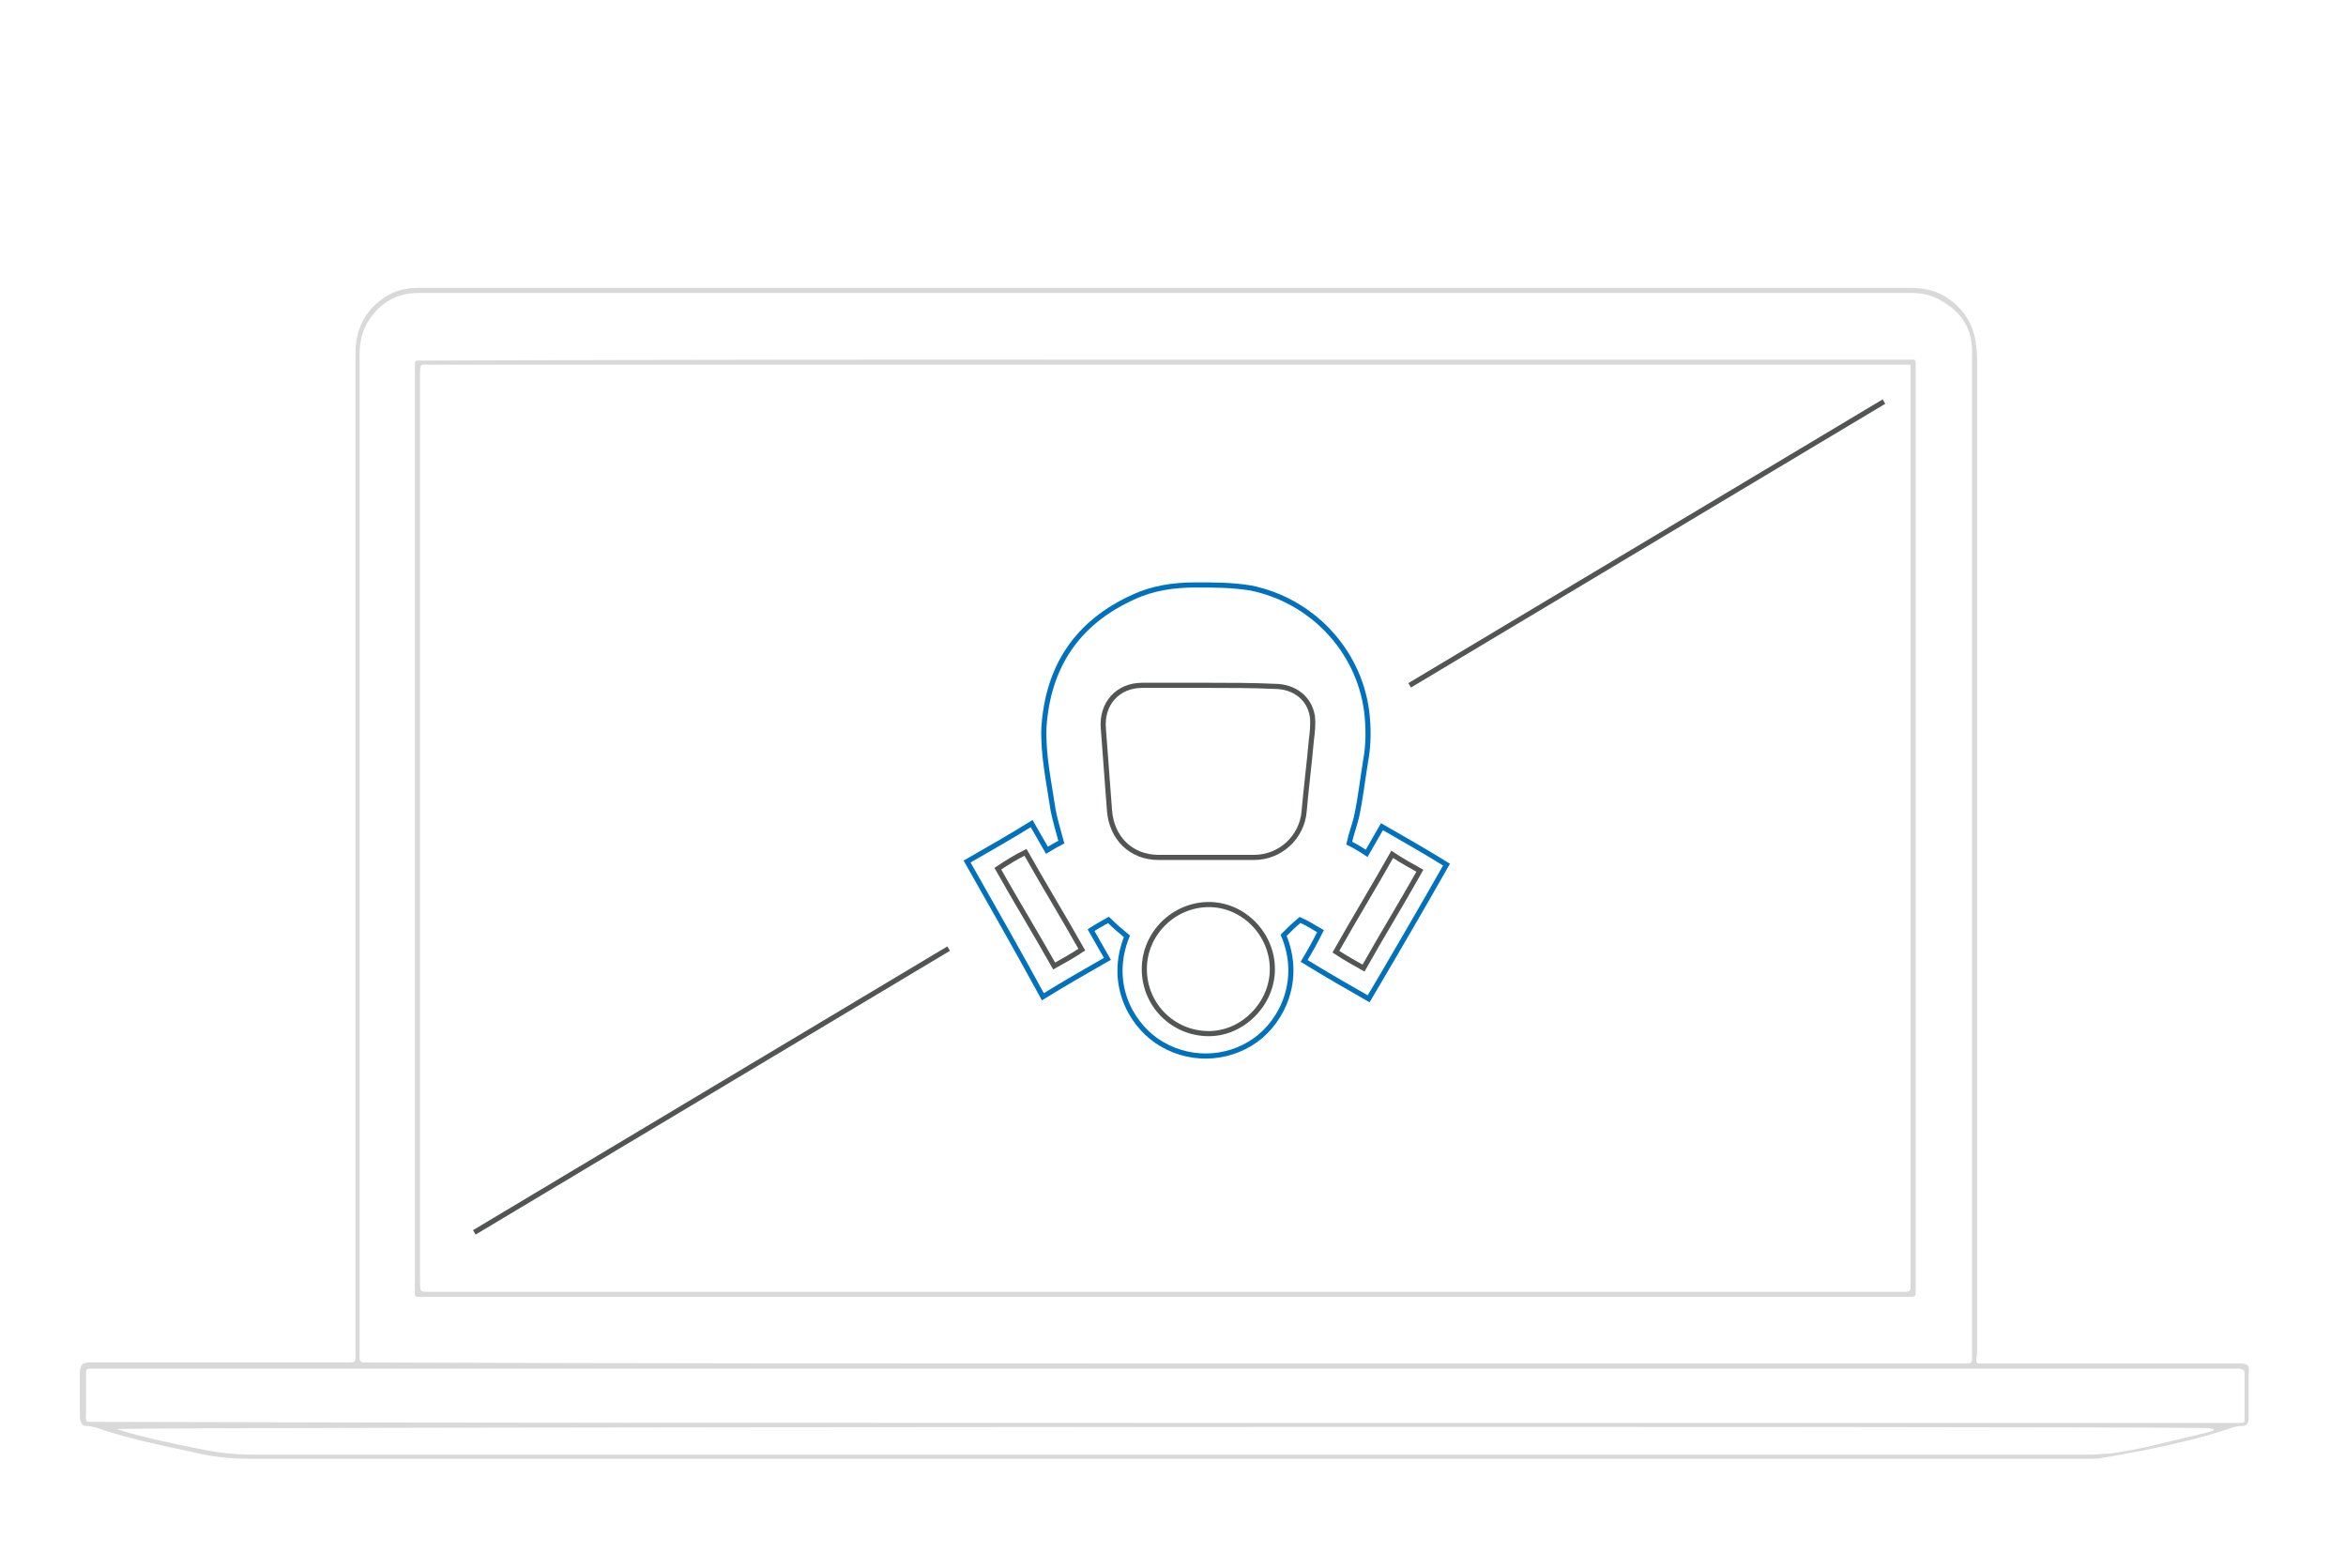
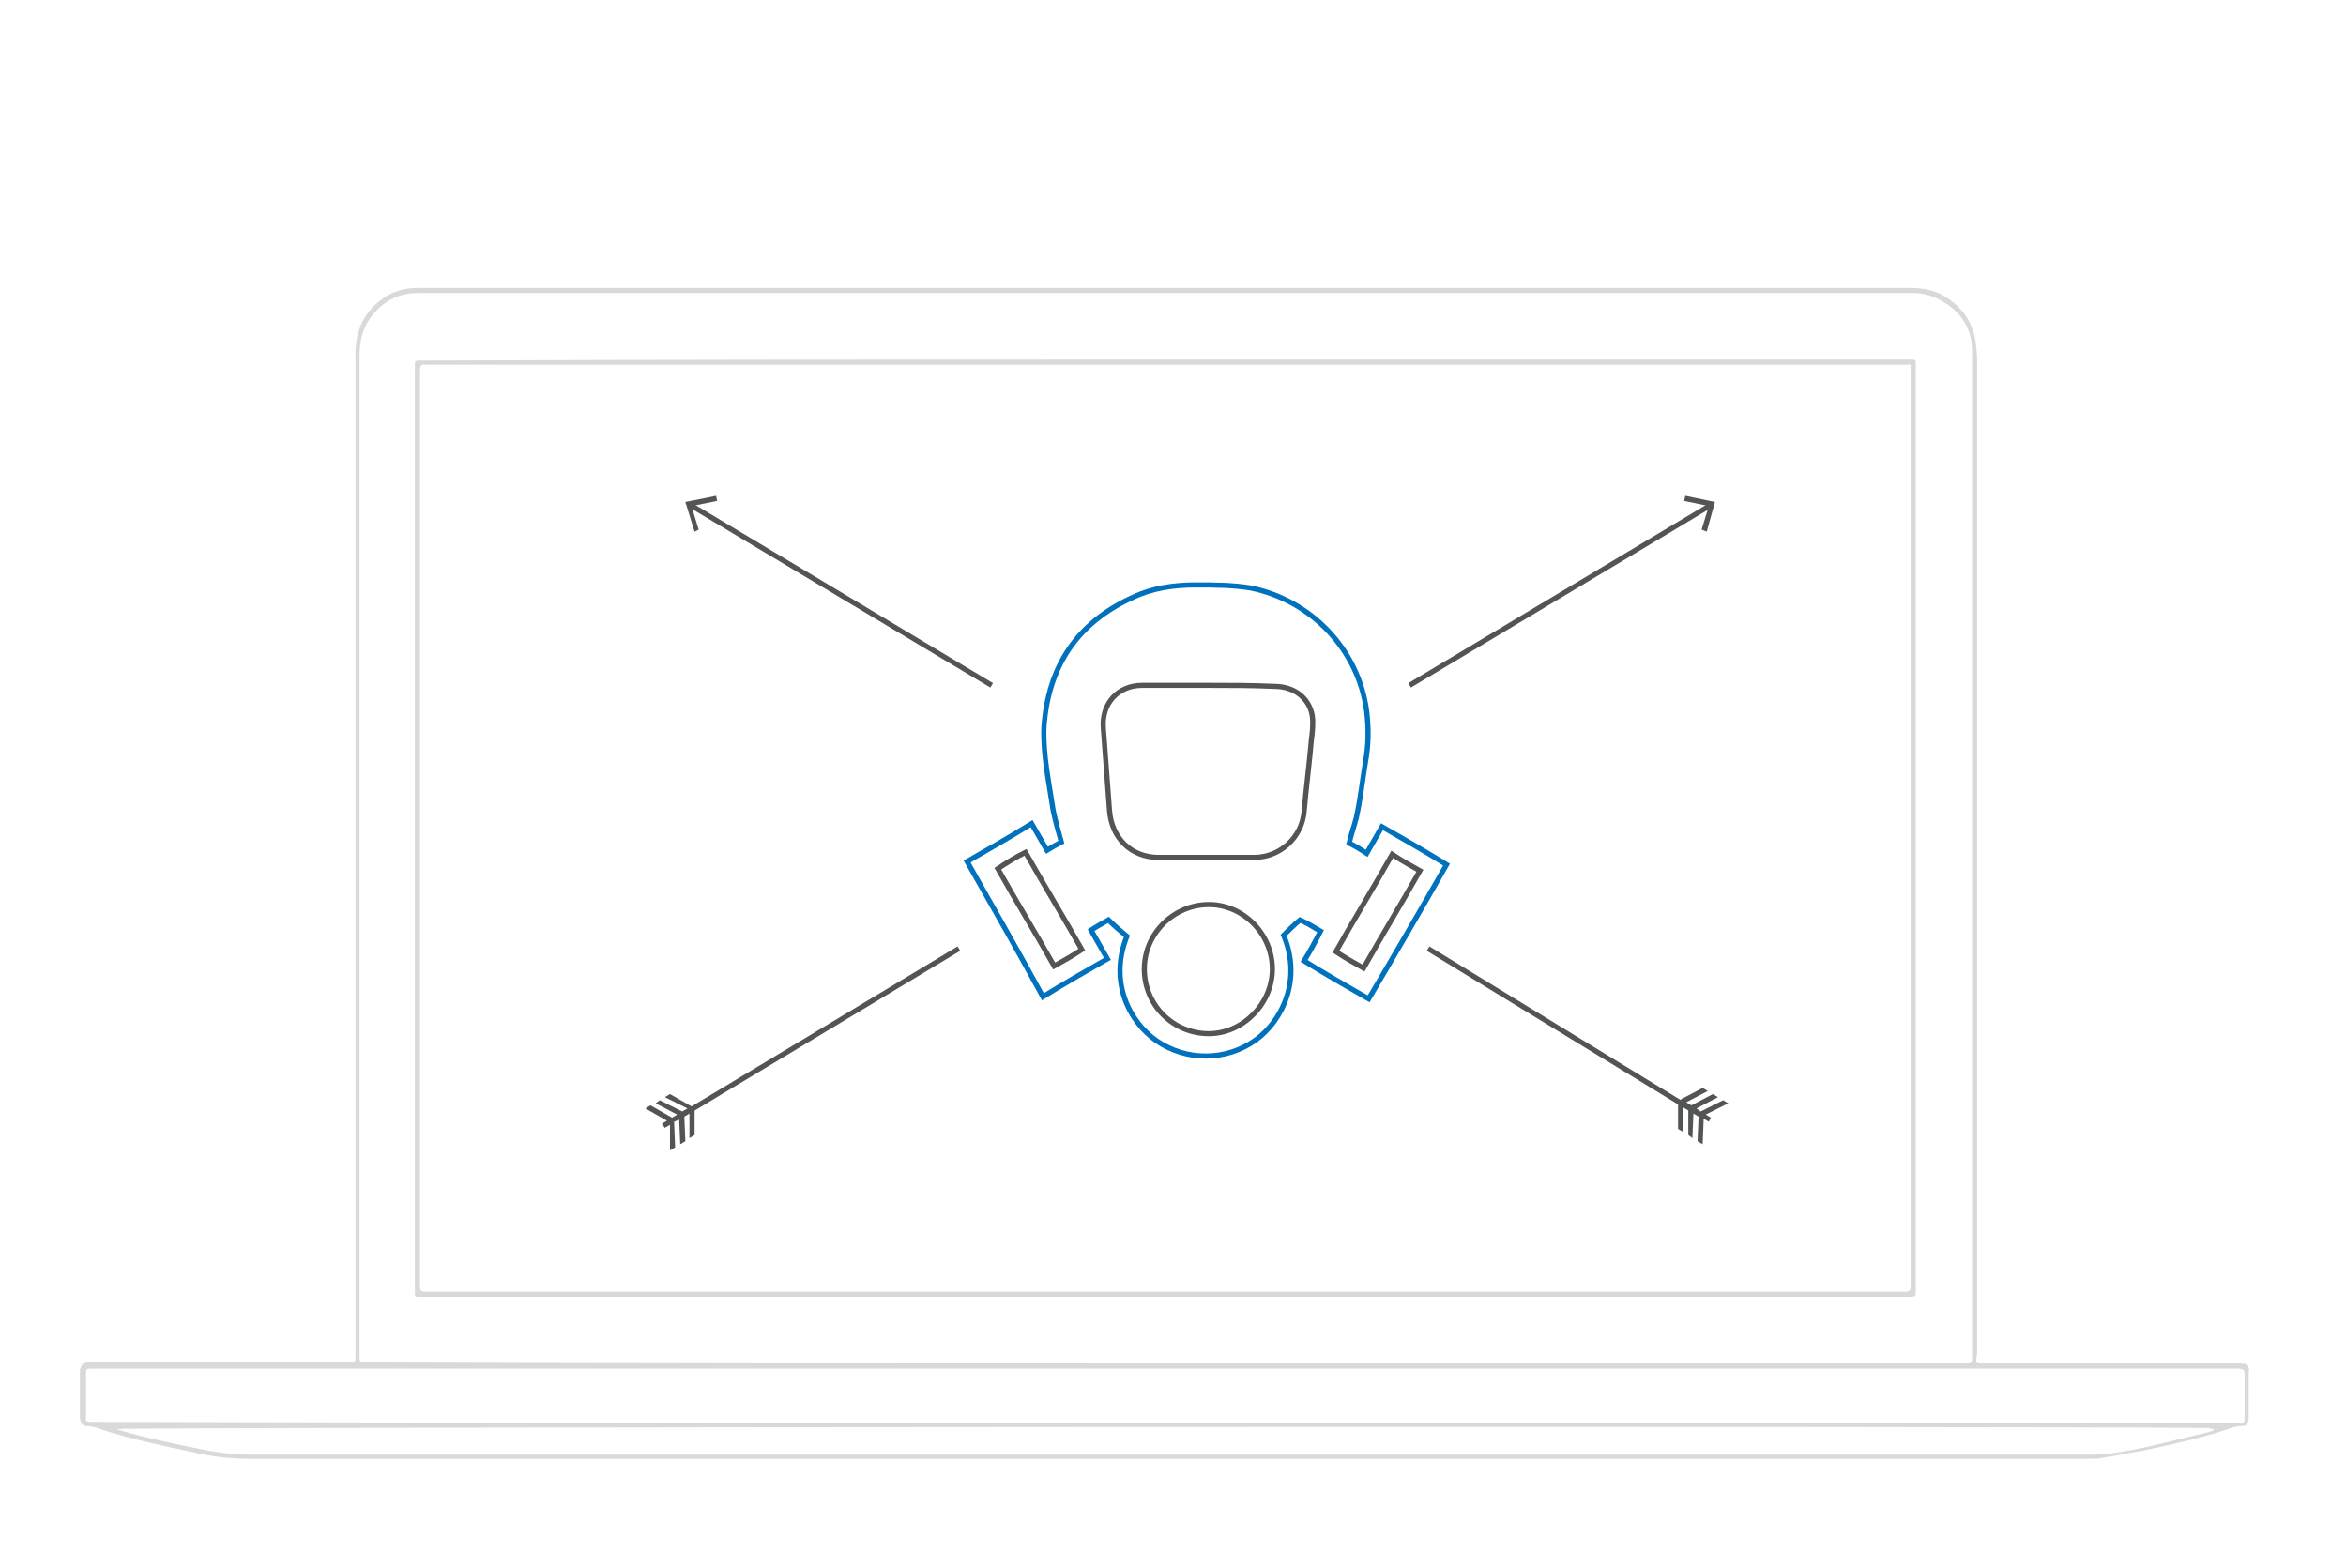
<svg xmlns="http://www.w3.org/2000/svg" version="1.1" id="Layer_1" x="0px" y="0px" viewBox="-64.5 -26.5 229 153" enable-background="new -64.5 -26.5 229 153" xml:space="preserve">
  <g opacity="0.5">
    <path fill="#B3B3B3" d="M49.3,115.9c-29.9,0-59.7,0-89.5,0c-1.9,0-3.7-0.2-5.7-0.7c-2.9-0.6-5.7-1.2-8.5-2.1   c-0.6-0.2-1.1-0.4-1.7-0.4c-0.2,0-0.4-0.1-0.5-0.4c-0.1-0.2-0.1-0.4-0.1-0.6c0-1.4,0-2.9,0-4.3c0-0.1,0-0.3,0.1-0.4   c0.1-0.4,0.2-0.4,0.6-0.5c0.2,0,0.4,0,0.6,0c8.2,0,16.5,0,24.7,0c1,0,0.9,0,0.9-0.9c0-32.5,0-65.1,0-97.6c0-2.3,0.9-4.1,2.6-5.3   c1-0.8,2.3-1.1,3.6-1.1c0.1,0,0.2,0,0.4,0c48.3,0,96.7,0,145.1,0c1.2,0,2.4,0.2,3.4,0.8c1.8,1.1,2.9,2.7,3.1,4.9   c0.1,0.7,0.1,1.3,0.1,2c0,31.9,0,63.8,0,95.7c0,0.4,0,0.8-0.1,1.2c0,0.4,0.1,0.4,0.4,0.4c0.2,0,0.4,0,0.5,0c8.2,0,16.5,0,24.7,0   c1,0,1.1,0.2,1,1c0,1.4,0,2.7,0,4.1c0,0.1,0,0.2,0,0.4c-0.1,0.4-0.2,0.6-0.6,0.6c-0.5,0-0.9,0.1-1.4,0.3c-2.7,0.9-5.5,1.5-8.3,2.1   c-1.3,0.2-2.6,0.5-3.9,0.7c-0.4,0.1-0.8,0.1-1.2,0.1c-1.7,0-3.3,0-5,0C106.3,115.9,77.8,115.9,49.3,115.9z M49.2,106.6   c25.9,0,51.7,0,77.7,0c0.2,0,0.4,0,0.6,0c0.4,0,0.5-0.1,0.5-0.5c0-0.2,0-0.4,0-0.7c0-25.8,0-51.5,0-77.2c0-6.8,0-13.6,0-20.4   c0-2.3-1.1-3.9-3.1-5c-0.9-0.5-1.8-0.7-2.8-0.7c-35.8,0-71.6,0-107.3,0c-12.8,0-25.6,0-38.5,0c-2.2,0-3.9,1.1-5,3   c-0.5,0.9-0.7,2-0.7,3c0,32.4,0,65,0,97.4c0,0.1,0,0.2,0,0.4c0,0.1,0,0.1,0,0.2c0,0.2,0.1,0.4,0.4,0.4c0.2,0,0.4,0,0.7,0   C-2.5,106.6,23.4,106.6,49.2,106.6z M49.3,112.4c34.8,0,69.5,0,104.3,0c0.2,0,0.4,0,0.6,0c0.4,0,0.4-0.1,0.4-0.4c0-0.3,0-0.6,0-0.9   c0-1.1,0-2.3,0-3.4c0-0.5-0.1-0.5-0.5-0.6c-0.2,0-0.4,0-0.5,0c-69.5,0-139.2,0-208.7,0c-0.2,0-0.4,0-0.5,0c-0.5,0-0.5,0.1-0.5,0.5   c0,1.2,0,2.5,0,3.7c0,1.1-0.2,1,1,1C-20.3,112.4,14.5,112.4,49.3,112.4z M-53.1,113c0.2,0.1,0.4,0.1,0.6,0.2   c2.4,0.7,4.8,1.2,7.3,1.7c1.8,0.4,3.6,0.6,5.5,0.6c49.3,0,98.5,0,147.8,0c10.5,0,21,0,31.5,0c0.6,0,1.2-0.1,1.8-0.1   c1.5-0.2,3.1-0.5,4.7-0.9c1.7-0.4,3.3-0.8,5-1.2c0.2-0.1,0.4-0.1,0.5-0.2c0-0.1,0-0.1-0.1-0.1c-0.2,0-0.3-0.1-0.5-0.1   C136.8,112.7-52.6,112.8-53.1,113z" />
    <path fill="#B3B3B3" d="M49.3,8.6c24.1,0,48.3,0,72.4,0c0.9,0,0.8-0.1,0.8,0.9c0,29.9,0,59.8,0,89.7c0,0.9,0.1,0.9-0.9,0.9   c-48.2,0-96.5,0-144.7,0c-0.2,0-0.3,0-0.5,0c-0.4,0-0.4-0.1-0.4-0.4c0-0.1,0-0.2,0-0.4c0-29.9,0-59.9,0-89.8c0-0.9-0.1-0.8,0.8-0.8   C1.1,8.6,25.2,8.6,49.3,8.6z M122,9.1c-0.4,0-0.6,0-0.8,0c-48,0-95.9,0-143.8,0c-0.8,0-0.9-0.2-0.9,0.9c0,29.6,0,59.2,0,88.7   c0,0.9,0,0.9,0.8,0.9c47.9,0,95.8,0,143.8,0c0.2,0,0.3,0,0.5,0c0.2,0,0.4-0.1,0.4-0.4c0-0.2,0-0.4,0-0.6c0-22.7,0-45.4,0-68.1   c0-6.9,0-13.8,0-20.7C122,9.7,122,9.4,122,9.1z" />
  </g>
  <path fill="none" stroke="#B3B3B3" stroke-miterlimit="10" d="M131.1,14.4" />
  <path fill="none" stroke="#B3B3B3" stroke-miterlimit="10" d="M-32.6,14.4" />
  <path fill="none" stroke="#B3B3B3" stroke-miterlimit="10" d="M131.1,79" />
  <path fill="none" stroke="#B3B3B3" stroke-miterlimit="10" d="M-32.6,79" />
  <g>
    <path fill="none" stroke="#535454" stroke-width="0.5" stroke-miterlimit="10" d="M59.7,68.1c0-3.4-2.8-6.3-6.2-6.3   c-3.4,0-6.3,2.8-6.3,6.3c0,3.5,2.8,6.3,6.3,6.3C56.8,74.4,59.7,71.5,59.7,68.1z M68.6,68c1.8-3.2,3.7-6.3,5.5-9.5   c-0.9-0.5-1.8-1-2.7-1.6c-1.8,3.2-3.7,6.3-5.5,9.5C66.8,67,67.7,67.5,68.6,68z M32.9,58.3c1.8,3.2,3.7,6.3,5.5,9.5   c0.9-0.5,1.8-1,2.7-1.6c-1.8-3.2-3.7-6.3-5.5-9.5C34.6,57.2,33.8,57.7,32.9,58.3z" />
    <path fill="none" stroke="#535454" stroke-width="0.5" stroke-miterlimit="10" d="M53.4,40.4c-2.1,0-4.3,0-6.4,0   c-2.4,0-4,1.8-3.8,4.2c0.2,2.7,0.4,5.3,0.6,8c0.2,2.7,2.1,4.6,4.8,4.6c3.1,0,6.2,0,9.3,0c2.6,0,4.7-2,4.9-4.5   c0.2-2.3,0.5-4.6,0.7-6.9c0.1-0.8,0.2-1.6,0.1-2.4c-0.3-1.8-1.8-2.9-3.7-2.9C57.7,40.4,55.5,40.4,53.4,40.4z" />
  </g>
  <g>
    <path fill="none" stroke="#0071BC" stroke-width="0.5" stroke-miterlimit="10" d="M29.9,57.6c2.1-1.2,4.2-2.4,6.3-3.7   c0.5,0.9,1,1.7,1.5,2.6c0.5-0.3,1-0.6,1.4-0.8c-0.3-1.1-0.6-2.1-0.8-3.1c-0.4-2.7-1-5.4-0.9-8.1c0.4-5.9,3.2-10.2,8.7-12.7   c1.9-0.9,4-1.2,6.1-1.2c1.8,0,3.6,0,5.4,0.3c5.9,1.2,10.5,6,11.3,12c0.2,1.6,0.2,3.3-0.1,4.9c-0.3,1.8-0.5,3.7-0.9,5.5   c-0.2,0.8-0.5,1.6-0.7,2.5c0.6,0.3,1.1,0.6,1.7,1c0.5-0.9,1-1.7,1.5-2.6c2.1,1.2,4.2,2.4,6.3,3.7c-2.5,4.4-5,8.7-7.6,13.1   c-2.1-1.2-4.2-2.4-6.3-3.7c0.6-1,1.1-1.9,1.6-2.9c-0.7-0.4-1.3-0.8-2-1.1c-0.6,0.5-1.1,1-1.6,1.5c1.8,4.3-0.1,8.3-2.7,10.2   c-2.9,2.1-6.8,2.1-9.7,0.1c-2.6-1.8-4.7-5.7-2.9-10.2c-0.6-0.5-1.2-1-1.8-1.6c-0.5,0.3-1.1,0.6-1.7,1c0.5,0.9,1.1,1.9,1.6,2.8   c-2.1,1.2-4.2,2.4-6.3,3.7C34.9,66.4,32.4,62,29.9,57.6z" />
  </g>
-   <line fill="none" stroke="#535454" stroke-width="0.5" stroke-miterlimit="10" x1="-18.2" y1="93.8" x2="28.1" y2="66.1" />
-   <line fill="none" stroke="#535454" stroke-width="0.5" stroke-miterlimit="10" x1="73.1" y1="40.4" x2="119.4" y2="12.7" />
+   <g>
+     <g>
+       <line fill="none" stroke="#535454" stroke-width="0.5" stroke-miterlimit="10" x1="3" y1="81.8" x2="29.1" y2="66.1" />
+       <g>
+         <polygon fill="#535454" points="3,81.5 0.9,80.3 0.4,80.6 2.6,81.7 2.1,82 -0.1,80.9 -0.5,81.2 1.6,82.3 1.1,82.6 -1,81.4      -1.5,81.7 0.6,82.9 0.1,83.2 0.4,83.6 0.9,83.3 0.9,85.8 1.4,85.5 1.3,83 1.8,82.8 1.9,85.2 2.4,84.9 2.3,82.5 2.8,82.2      2.8,84.6 3.3,84.3 3.3,81.9    " />
+       </g>
+     </g>
+   </g>
+   <g>
+     <g>
+       <line fill="none" stroke="#535454" stroke-width="0.5" stroke-miterlimit="10" x1="99.6" y1="81.2" x2="74.9" y2="66.1" />
+       <g>
+         <polygon fill="#535454" points="99.3,81.3 99.3,83.7 99.8,84 99.8,81.6 100.3,81.9 100.3,84.3 100.7,84.6 100.8,82.2 101.3,82.5      101.2,84.9 101.7,85.2 101.8,82.7 102.3,83 102.5,82.6 102,82.3 104.2,81.2 103.7,80.9 101.5,82 101.1,81.7 103.2,80.6      102.7,80.3 100.6,81.4 100.1,81.1 102.2,80 101.7,79.7 99.6,80.8    " />
+       </g>
+     </g>
+   </g>
+   <g>
+     <g>
+       <line fill="none" stroke="#535454" stroke-width="0.5" stroke-miterlimit="10" x1="73.1" y1="40.4" x2="102.5" y2="22.8" />
+       <g>
+         <polygon fill="#535454" points="102.1,25.4 101.6,25.2 102.3,22.9 99.9,22.4 100,21.9 102.9,22.5    " />
+       </g>
+     </g>
+   </g>
+   <g>
+     <g>
+       <line fill="none" stroke="#535454" stroke-width="0.5" stroke-miterlimit="10" x1="32.3" y1="40.4" x2="2.9" y2="22.8" />
+       <g>
+         <polygon fill="#535454" points="5.4,21.9 5.5,22.4 3,22.9 3.7,25.2 3.3,25.4 2.4,22.5    " />
+       </g>
+     </g>
+   </g>
</svg>
